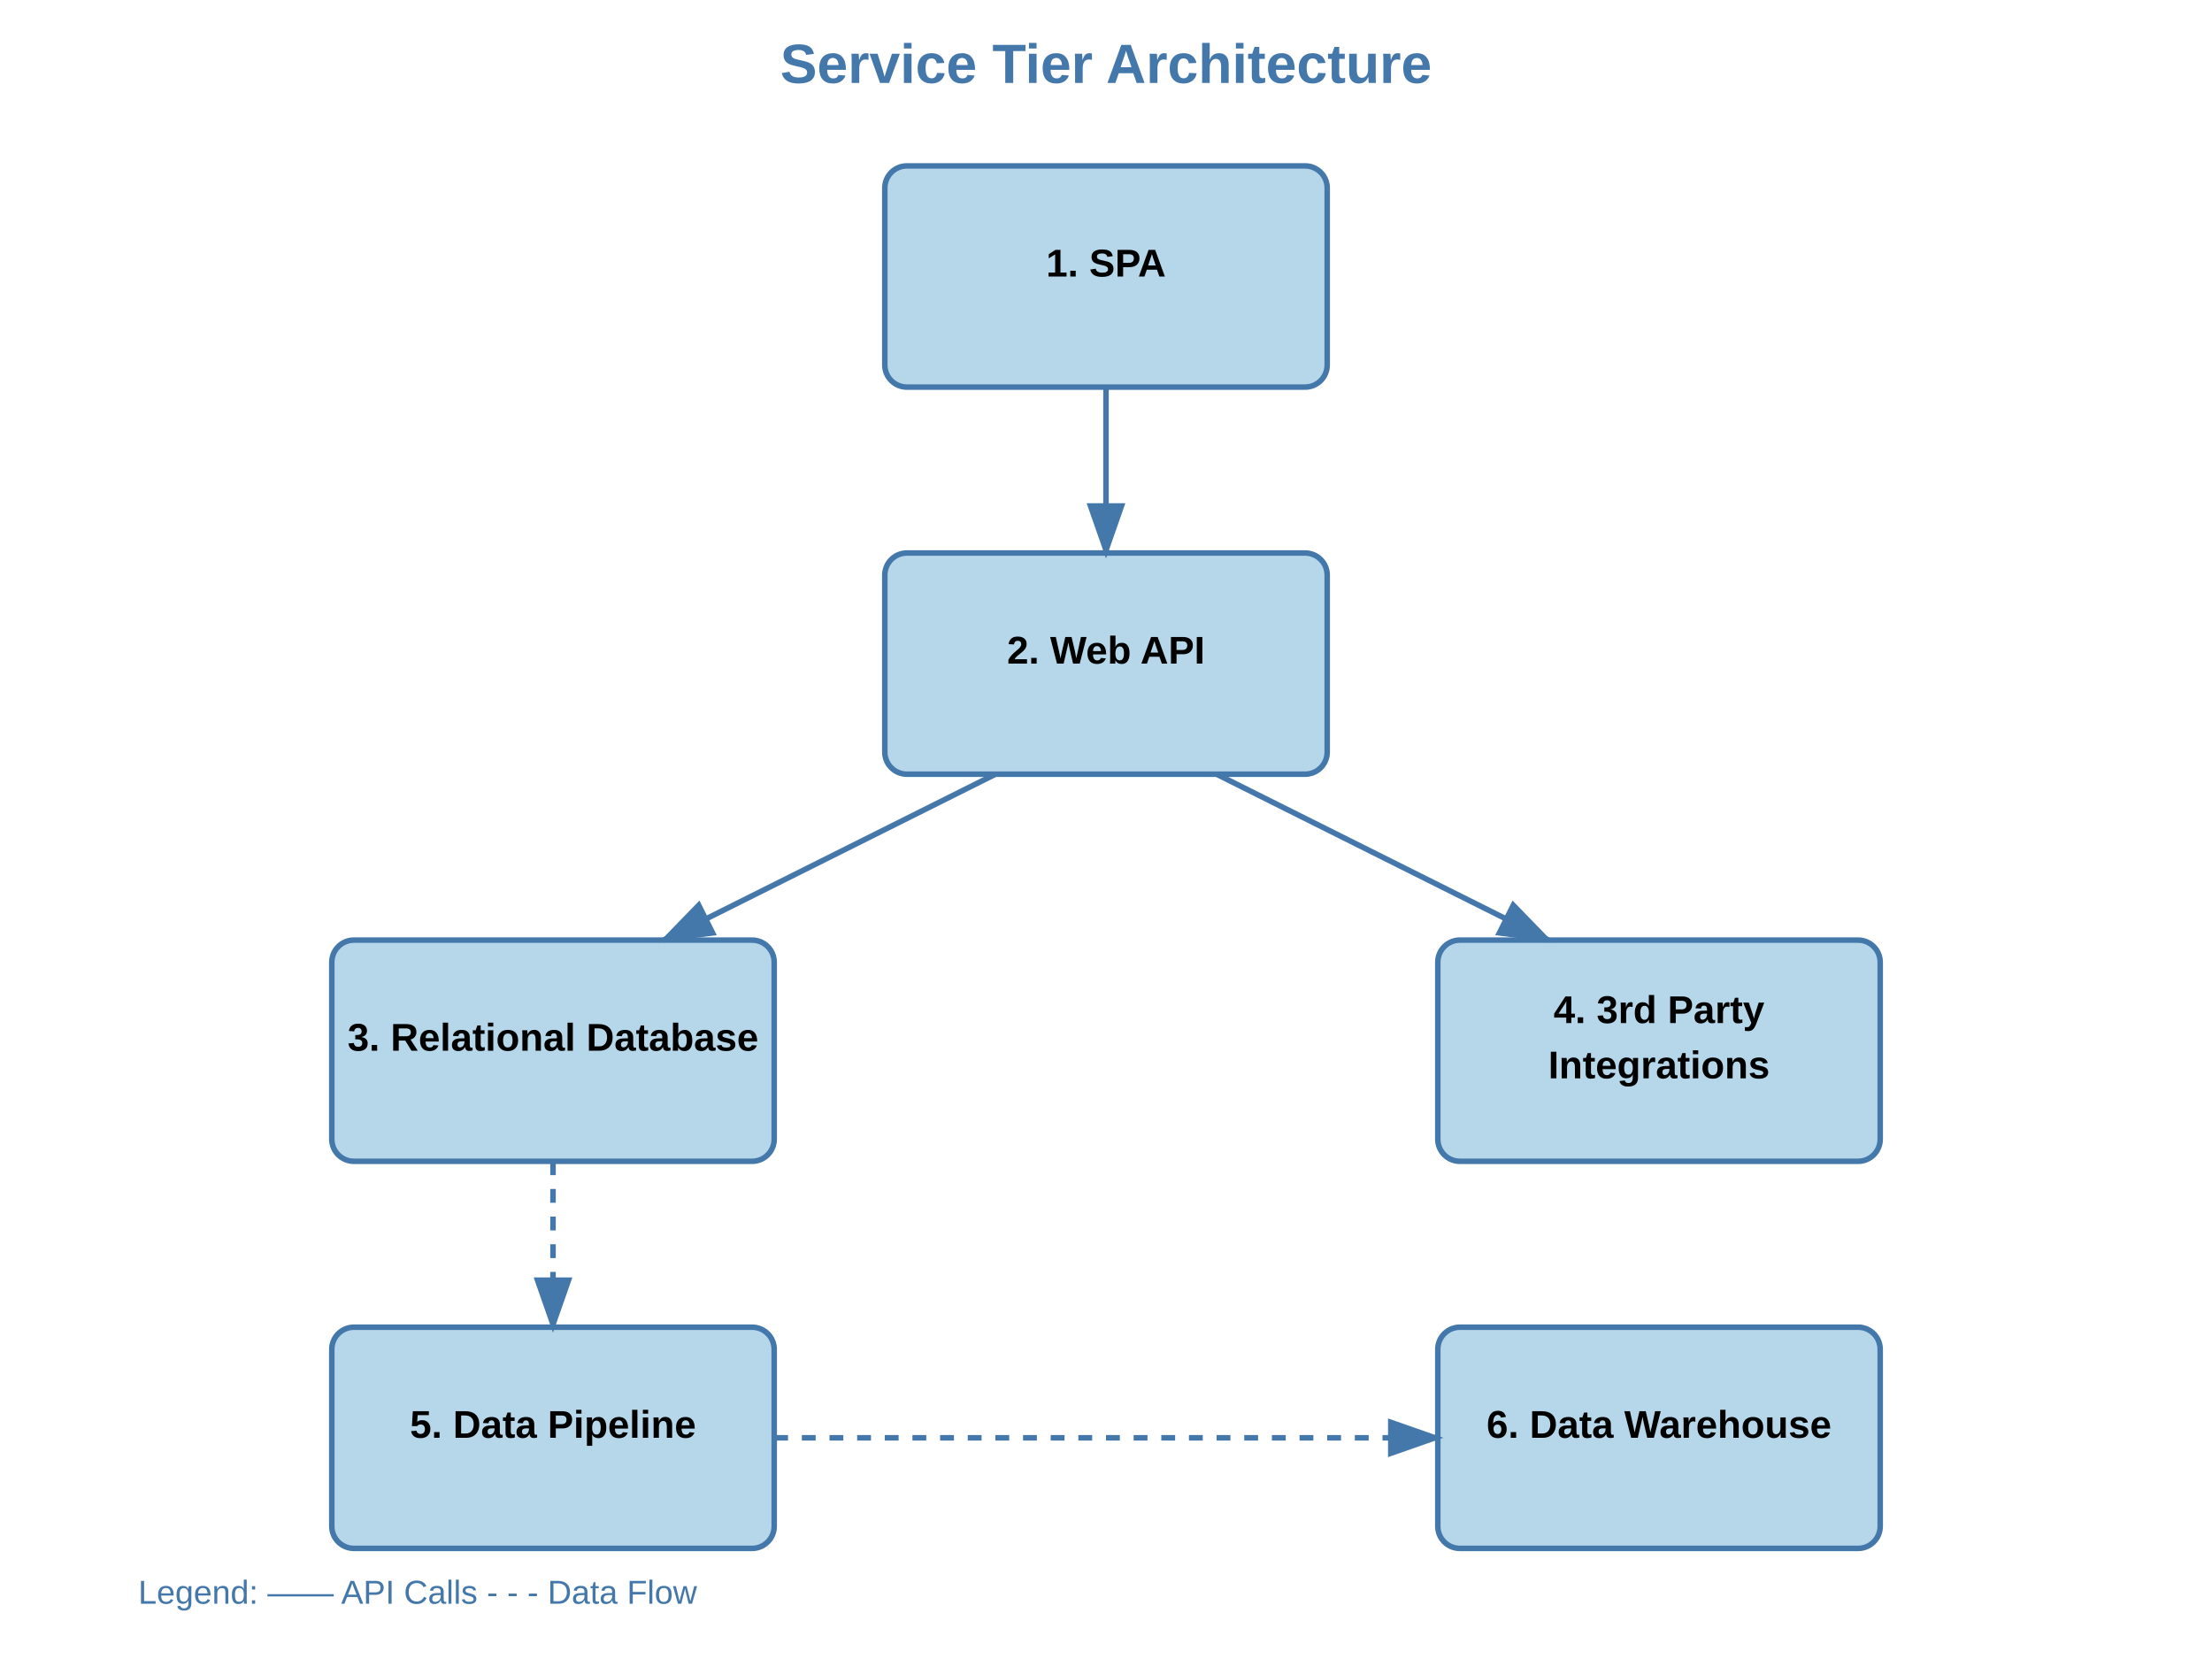
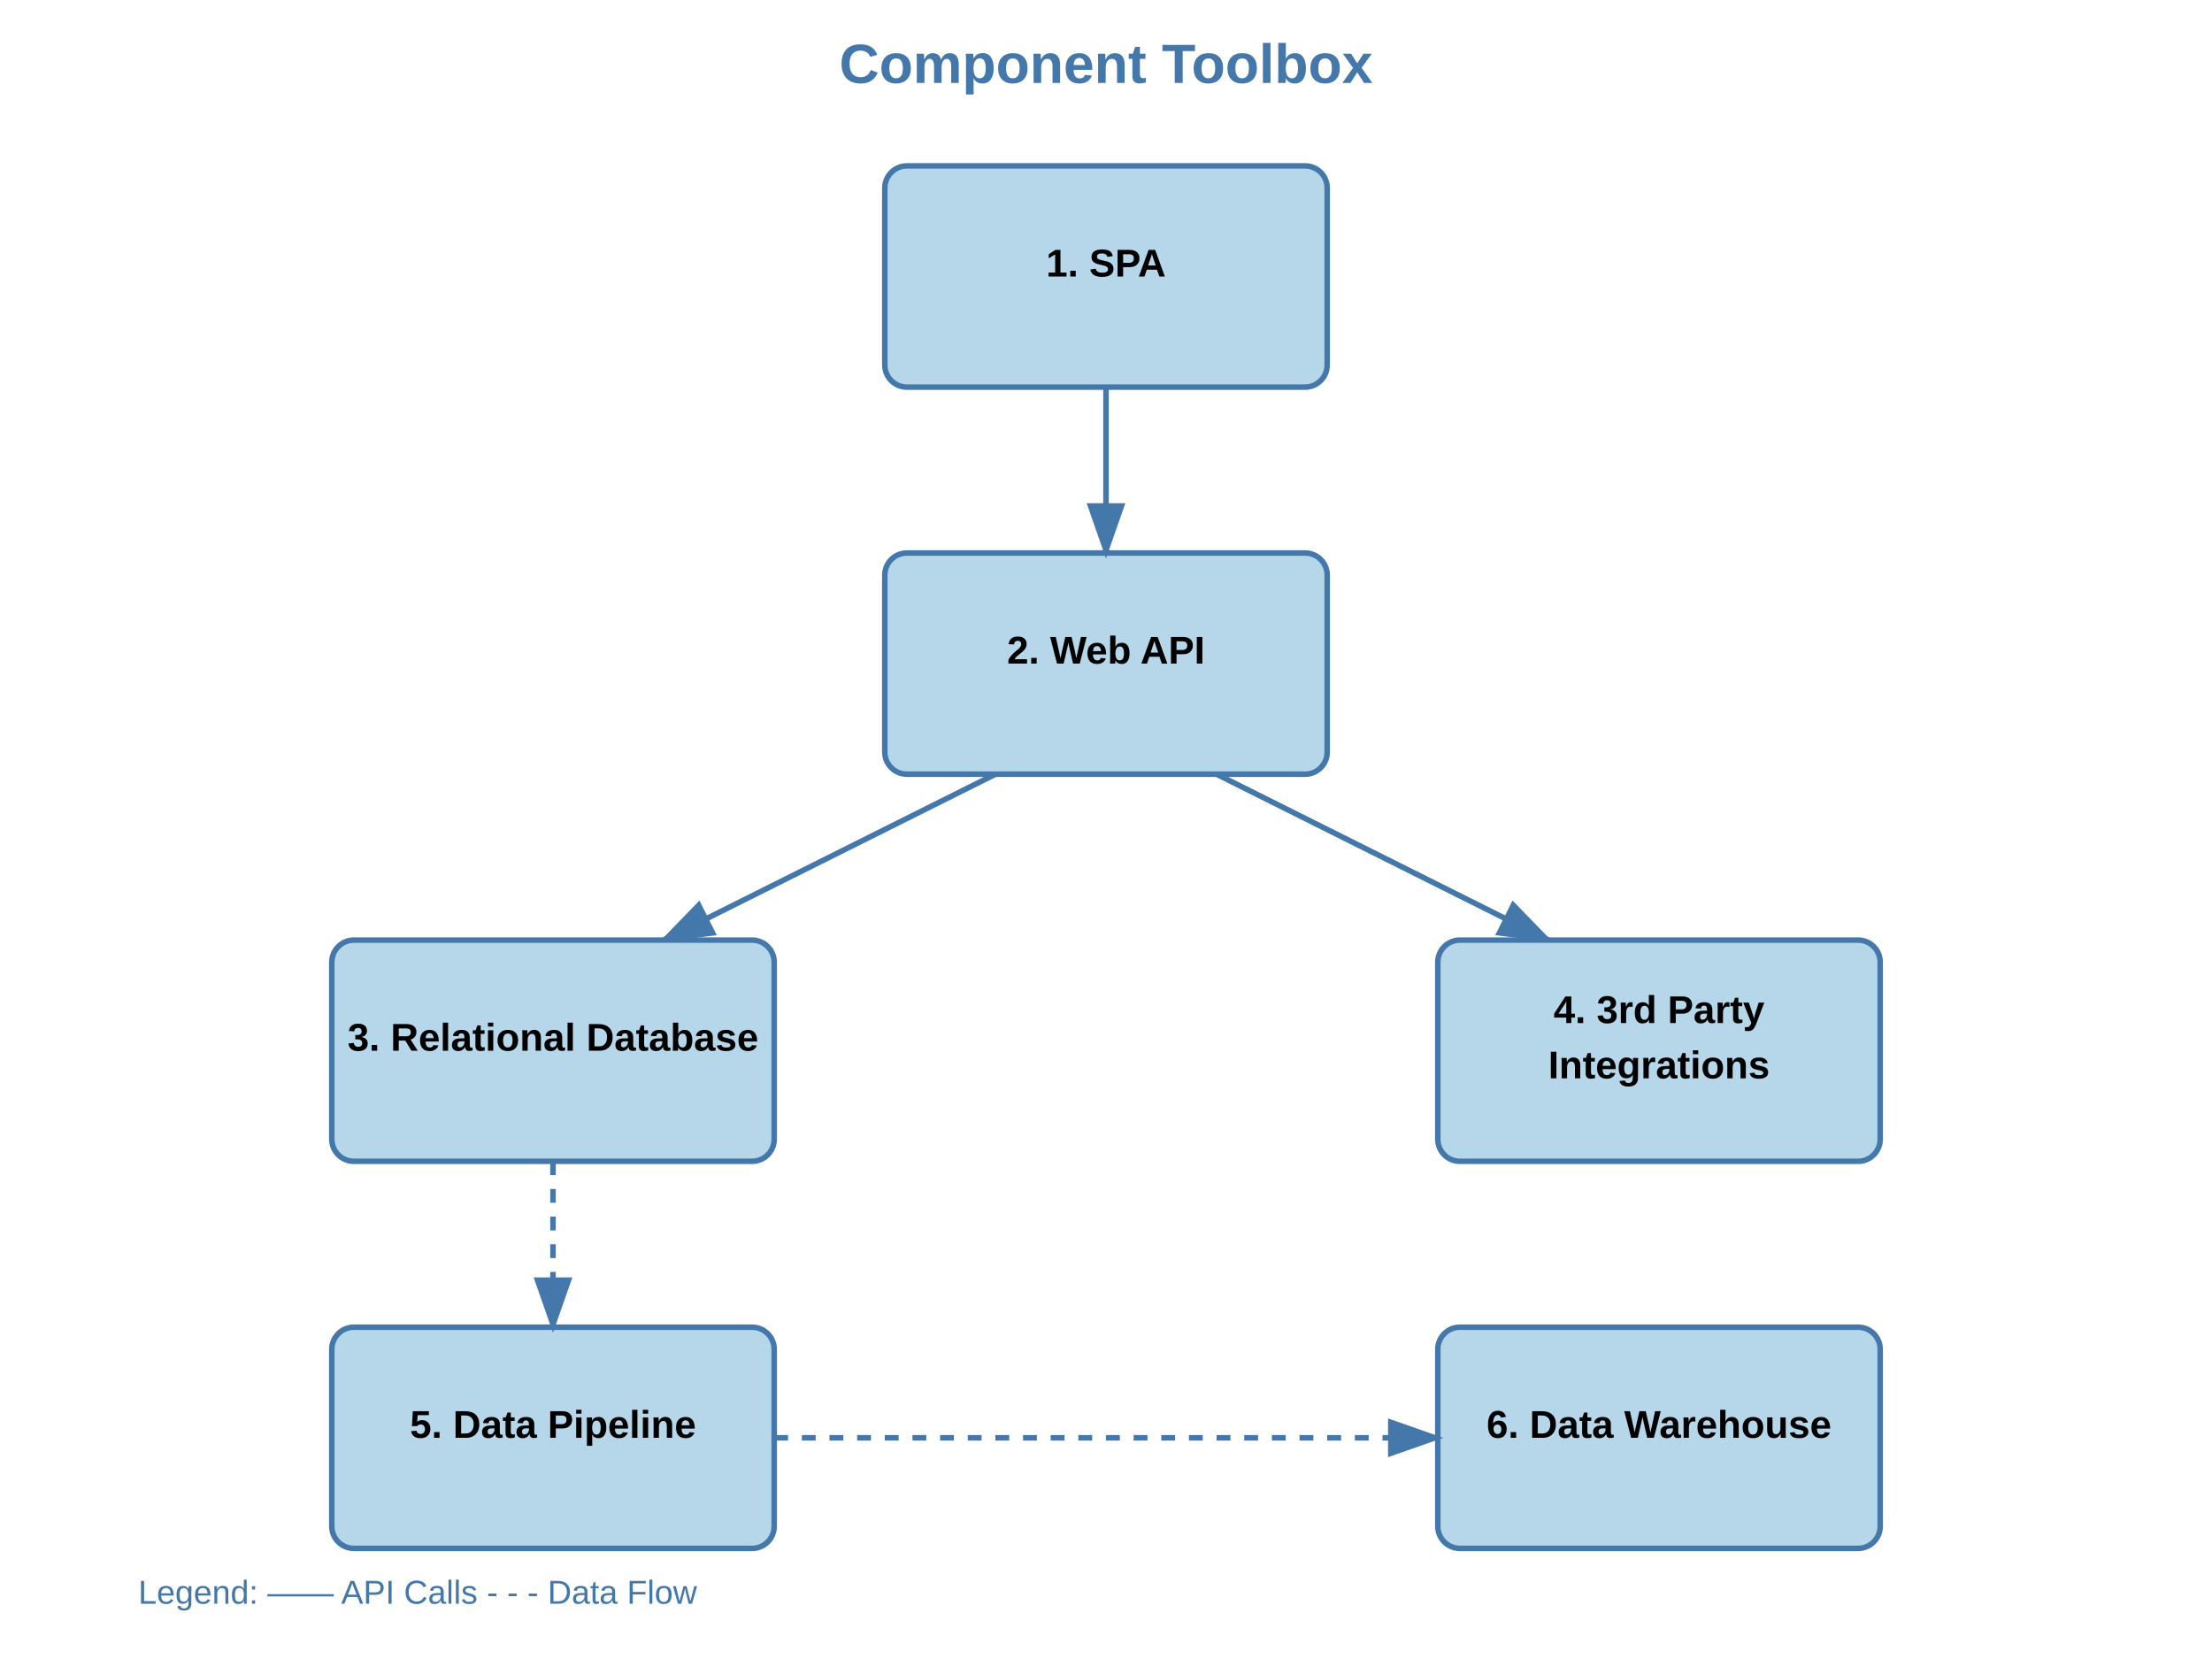
<svg xmlns="http://www.w3.org/2000/svg" width="800" height="600">
  <defs>
    <style>
      .component-box {
        fill: #b6d7ea;
        stroke: #4477aa;
        stroke-width: 2;
        rx: 8;
        ry: 8;
      }
      .component-text {
        font-family: Arial, sans-serif;
        font-size: 14px;
        font-weight: bold;
        text-anchor: middle;
        fill: #000;
      }
      .connection-line {
        stroke: #4477aa;
        stroke-width: 2;
        marker-end: url(#arrowhead);
      }
      .data-flow {
        stroke: #4477aa;
        stroke-width: 2;
        stroke-dasharray: 5,5;
        marker-end: url(#arrowhead-blue);
      }
    </style>
    <marker id="arrowhead" markerWidth="10" markerHeight="7" refX="9" refY="3.5" orient="auto">
      <polygon points="0 0, 10 3.5, 0 7" fill="#4477aa" />
    </marker>
    <marker id="arrowhead-blue" markerWidth="10" markerHeight="7" refX="9" refY="3.5" orient="auto">
      <polygon points="0 0, 10 3.5, 0 7" fill="#4477aa" />
    </marker>
  </defs>
  <text x="400" y="30" font-family="Arial, sans-serif" font-size="20" font-weight="bold" text-anchor="middle" fill="#4477aa">
-     Service Tier Architecture
+     Component Toolbox
  </text>
  <rect x="320" y="60" width="160" height="80" class="component-box" />
  <text x="400" y="100" class="component-text">1. SPA</text>
  <rect x="320" y="200" width="160" height="80" class="component-box" />
  <text x="400" y="240" class="component-text">2. Web API</text>
  <rect x="120" y="340" width="160" height="80" class="component-box" />
  <text x="200" y="380" class="component-text">3. Relational Database</text>
  <rect x="520" y="340" width="160" height="80" class="component-box" />
  <text x="600" y="370" class="component-text">4. 3rd Party</text>
  <text x="600" y="390" class="component-text">Integrations</text>
  <rect x="120" y="480" width="160" height="80" class="component-box" />
  <text x="200" y="520" class="component-text">5. Data Pipeline</text>
  <rect x="520" y="480" width="160" height="80" class="component-box" />
  <text x="600" y="520" class="component-text">6. Data Warehouse</text>
  <line x1="400" y1="140" x2="400" y2="200" class="connection-line" />
  <line x1="360" y1="280" x2="240" y2="340" class="connection-line" />
  <line x1="440" y1="280" x2="560" y2="340" class="connection-line" />
  <line x1="200" y1="420" x2="200" y2="480" class="data-flow" />
  <line x1="280" y1="520" x2="520" y2="520" class="data-flow" />
  <text x="50" y="580" font-family="Arial, sans-serif" font-size="12" fill="#4477aa">
    Legend: —— API Calls    - - - Data Flow
  </text>
</svg>
